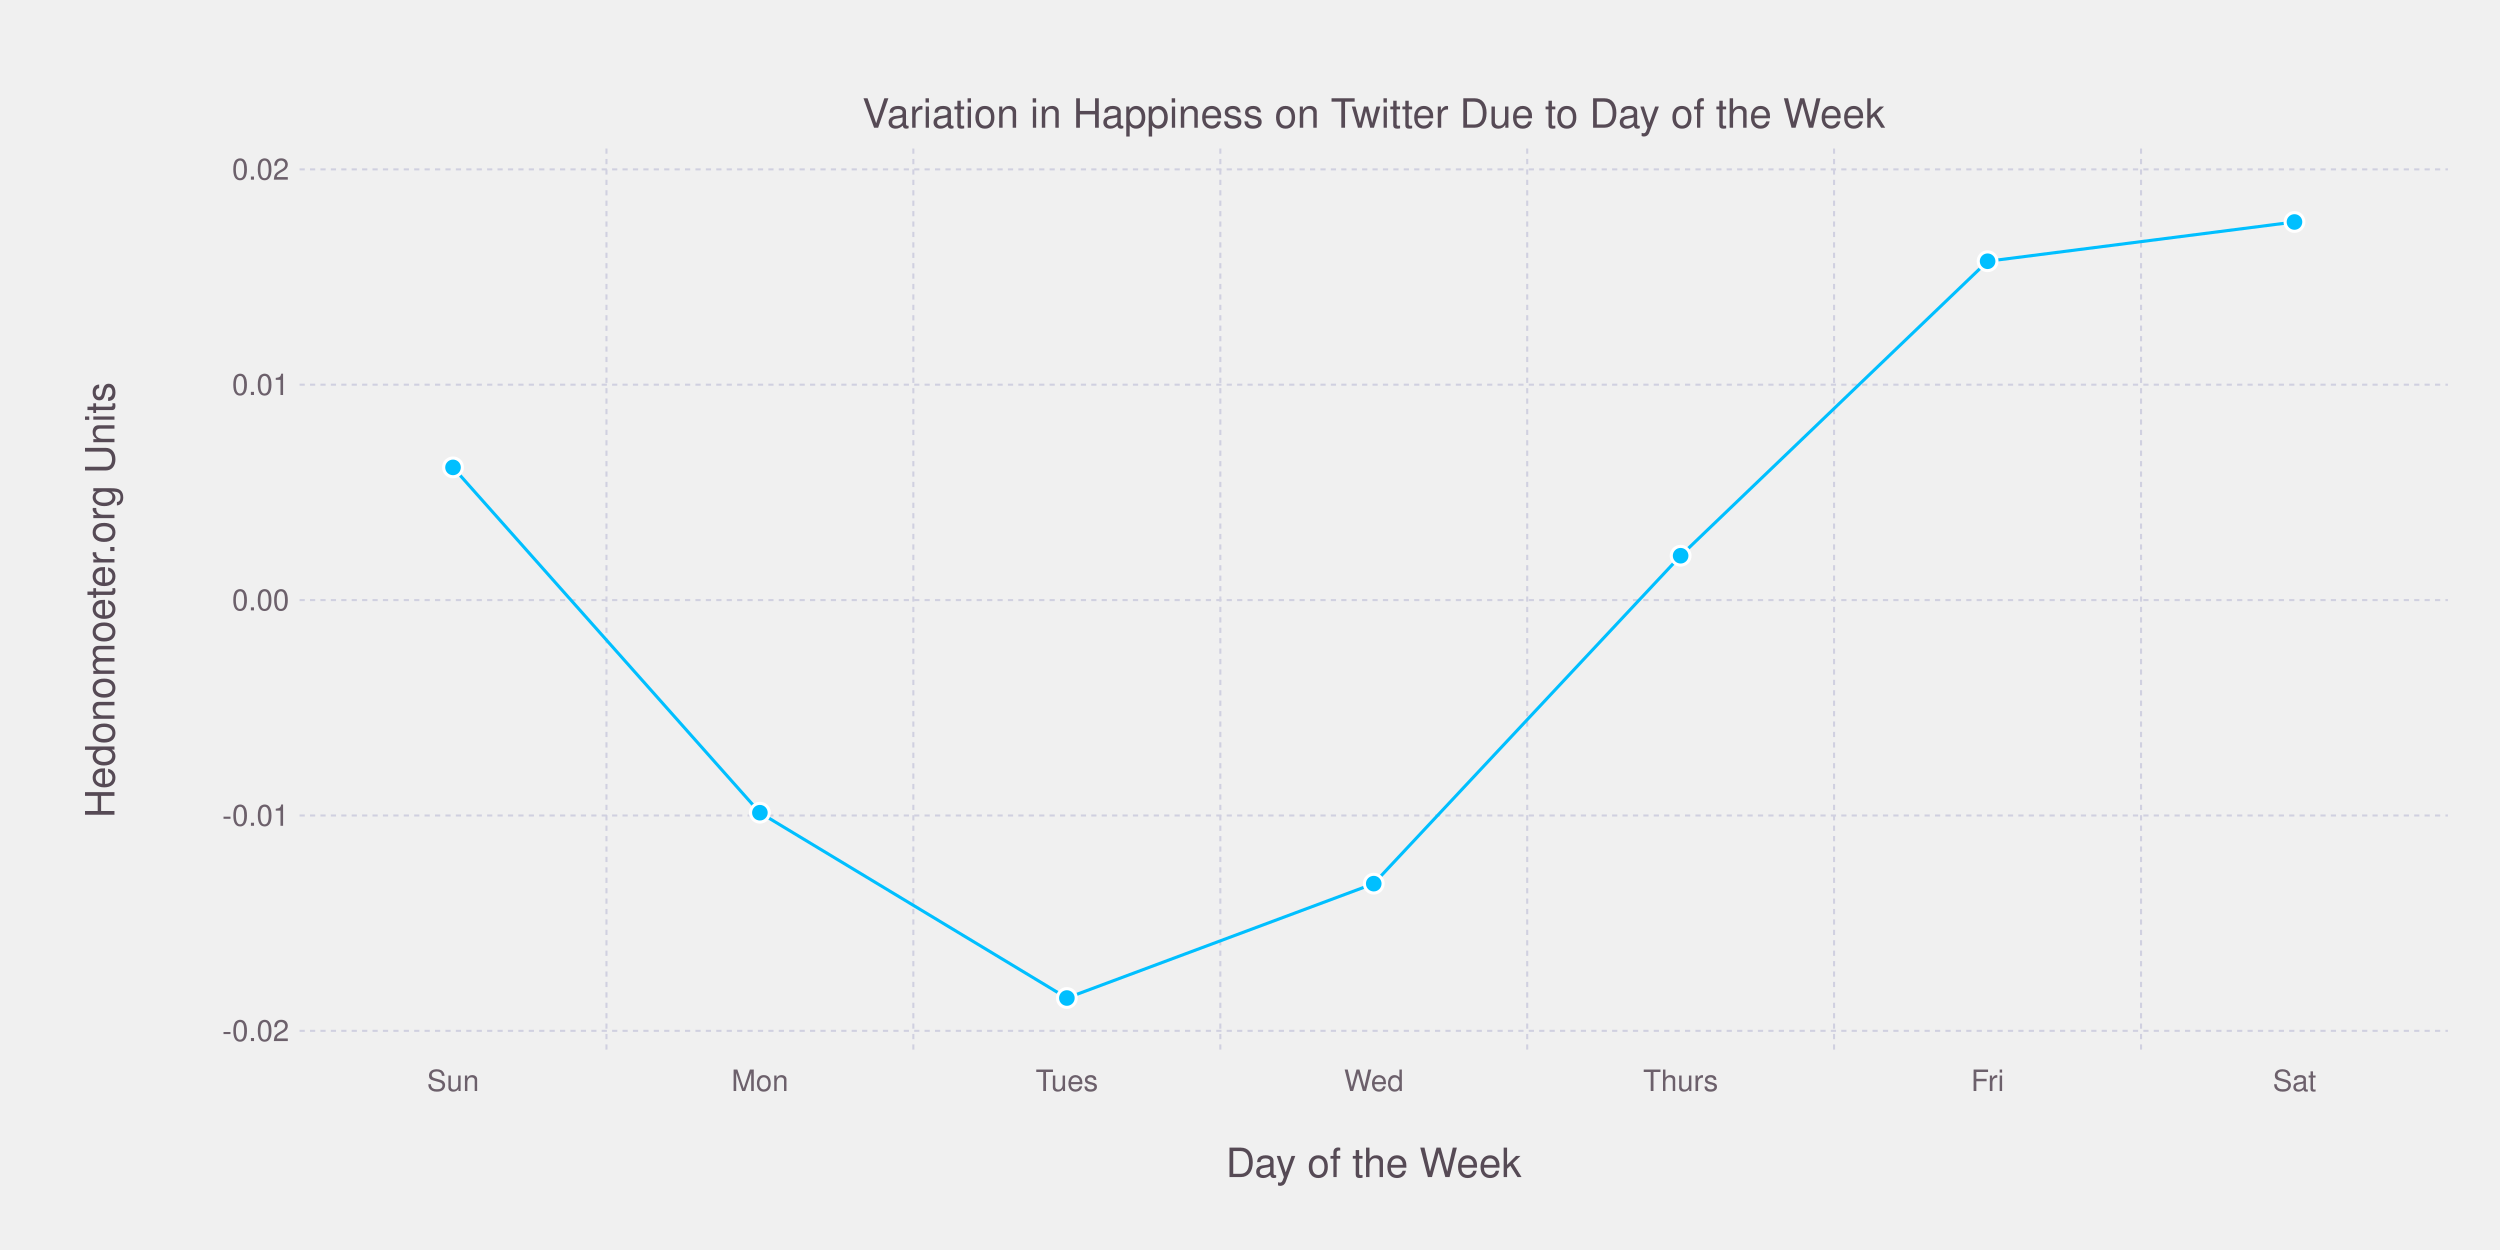
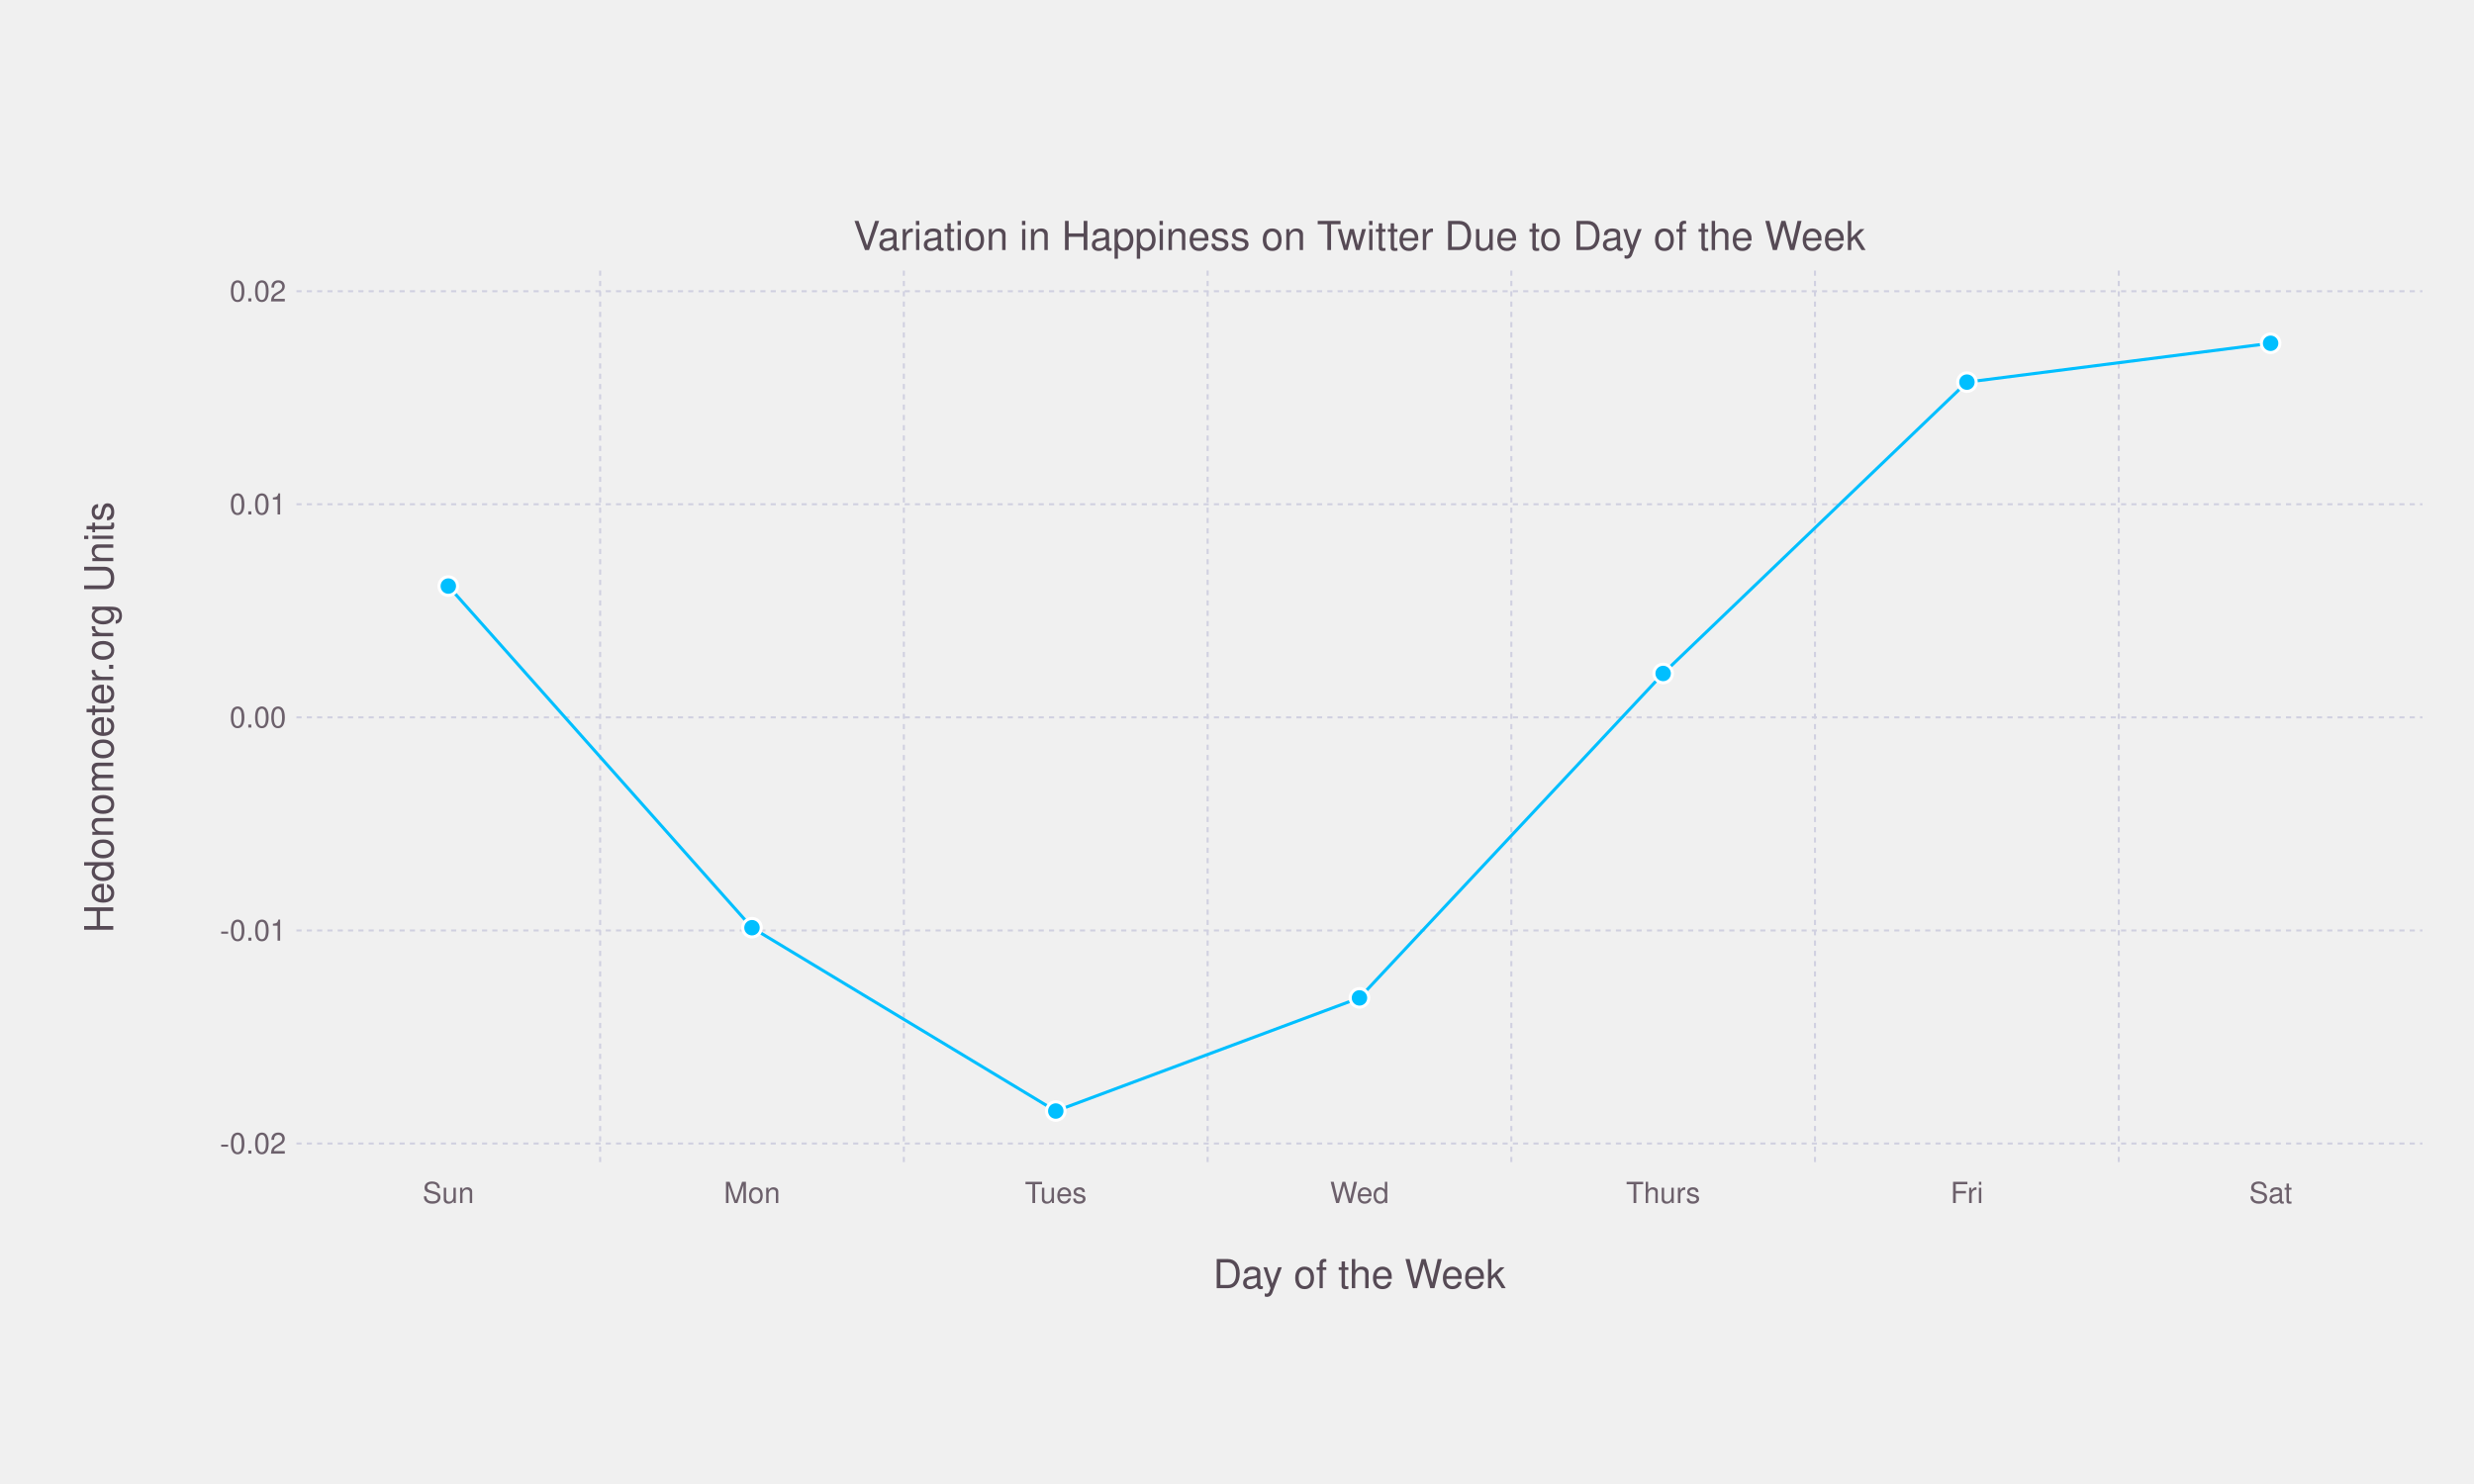
- <svg xmlns="http://www.w3.org/2000/svg" version="1.2" width="240mm" height="120mm" viewBox="0 0 240 120" stroke="none" fill="#000000" stroke-width="0.3">
+ <svg xmlns="http://www.w3.org/2000/svg" version="1.2" width="200mm" height="120mm" viewBox="0 0 240 120" stroke="none" fill="#000000" stroke-width="0.3">
  <g class="plotroot yscalable" id="fig-6f62ed7087ce4cf1901e8531b49f9fd9-element-1">
    <g font-size="3.88" font-family="'PT Sans','Helvetica Neue','Helvetica',sans-serif" fill="#564A55" stroke="none" id="fig-6f62ed7087ce4cf1901e8531b49f9fd9-element-2">
      <text x="131.88" y="113" text-anchor="middle">Day of the Week</text>
    </g>
    <g class="guide xlabels" font-size="2.82" font-family="'PT Sans Caption','Helvetica Neue','Helvetica',sans-serif" fill="#6C606B" id="fig-6f62ed7087ce4cf1901e8531b49f9fd9-element-3">
      <text x="43.49" y="104.74" text-anchor="middle">Sun</text>
      <text x="72.95" y="104.74" text-anchor="middle">Mon</text>
      <text x="102.42" y="104.74" text-anchor="middle">Tues</text>
      <text x="131.88" y="104.74" text-anchor="middle">Wed</text>
      <text x="161.34" y="104.74" text-anchor="middle">Thurs</text>
      <text x="190.81" y="104.74" text-anchor="middle">Fri</text>
      <text x="220.27" y="104.74" text-anchor="middle">Sat</text>
    </g>
    <g font-size="3.88" font-family="'PT Sans','Helvetica Neue','Helvetica',sans-serif" fill="#564A55" stroke="none" id="fig-6f62ed7087ce4cf1901e8531b49f9fd9-element-4">
      <text x="9.63" y="57.61" text-anchor="middle" dy="0.35em" transform="rotate(-90, 9.63, 57.61)">Hedonomoeter.org Units</text>
    </g>
    <g clip-path="url(#fig-6f62ed7087ce4cf1901e8531b49f9fd9-element-6)" id="fig-6f62ed7087ce4cf1901e8531b49f9fd9-element-5">
      <g pointer-events="visible" opacity="1" fill="none" stroke="none" class="guide background" id="fig-6f62ed7087ce4cf1901e8531b49f9fd9-element-7">
        <rect x="28.76" y="14.26" width="206.24" height="86.7" />
      </g>
      <g class="guide ygridlines xfixed" stroke-dasharray="0.5,0.5" stroke-width="0.2" stroke="#D0D0E0" id="fig-6f62ed7087ce4cf1901e8531b49f9fd9-element-8">
        <path d="M28.76,98.96 L 235 98.96" />
        <path d="M28.76,78.29 L 235 78.29" />
        <path d="M28.76,57.61 L 235 57.61" />
        <path d="M28.76,36.93 L 235 36.93" />
        <path d="M28.76,16.26 L 235 16.26" />
      </g>
      <g class="guide xgridlines yfixed" stroke-dasharray="0.5,0.5" stroke-width="0.2" stroke="#D0D0E0" id="fig-6f62ed7087ce4cf1901e8531b49f9fd9-element-9">
        <path d="M58.22,14.26 L 58.22 100.96" />
        <path d="M87.68,14.26 L 87.68 100.96" />
        <path d="M117.15,14.26 L 117.15 100.96" />
        <path d="M146.61,14.26 L 146.61 100.96" />
        <path d="M176.07,14.26 L 176.07 100.96" />
        <path d="M205.54,14.26 L 205.54 100.96" />
      </g>
      <g class="plotpanel" id="fig-6f62ed7087ce4cf1901e8531b49f9fd9-element-10">
        <g stroke-width="0.3" fill="none" class="geometry" stroke="#00BFFF" id="fig-6f62ed7087ce4cf1901e8531b49f9fd9-element-11">
          <path d="M43.49,44.87 L 72.95 78.02 102.42 95.81 131.88 84.83 161.34 53.35 190.81 25.08 220.27 21.31" />
        </g>
        <g class="geometry" id="fig-6f62ed7087ce4cf1901e8531b49f9fd9-element-12">
          <g class="color_LCHab(70.0,60.0,240.0)" stroke="#FFFFFF" stroke-width="0.3" fill="#00BFFF" id="fig-6f62ed7087ce4cf1901e8531b49f9fd9-element-13">
            <circle cx="43.49" cy="44.87" r="0.9" />
            <circle cx="72.95" cy="78.02" r="0.9" />
            <circle cx="102.42" cy="95.81" r="0.9" />
            <circle cx="131.88" cy="84.83" r="0.9" />
            <circle cx="161.34" cy="53.35" r="0.9" />
            <circle cx="190.81" cy="25.08" r="0.9" />
            <circle cx="220.27" cy="21.31" r="0.9" />
          </g>
        </g>
      </g>
    </g>
    <g class="guide ylabels" font-size="2.82" font-family="'PT Sans Caption','Helvetica Neue','Helvetica',sans-serif" fill="#6C606B" id="fig-6f62ed7087ce4cf1901e8531b49f9fd9-element-14">
      <text x="27.76" y="98.96" text-anchor="end" dy="0.35em">-0.02</text>
      <text x="27.76" y="78.29" text-anchor="end" dy="0.35em">-0.01</text>
      <text x="27.76" y="57.61" text-anchor="end" dy="0.35em">0.00</text>
      <text x="27.76" y="36.93" text-anchor="end" dy="0.35em">0.01</text>
      <text x="27.76" y="16.26" text-anchor="end" dy="0.35em">0.02</text>
    </g>
    <g font-size="3.88" font-family="'PT Sans','Helvetica Neue','Helvetica',sans-serif" fill="#564A55" stroke="none" id="fig-6f62ed7087ce4cf1901e8531b49f9fd9-element-15">
      <text x="131.88" y="12.26" text-anchor="middle">Variation in Happiness on Twitter Due to Day of the Week</text>
    </g>
  </g>
  <defs>
    <clipPath id="fig-6f62ed7087ce4cf1901e8531b49f9fd9-element-6">
      <path d="M28.76,14.26 L 235 14.26 235 100.96 28.76 100.96" />
    </clipPath>
  </defs>
</svg>
